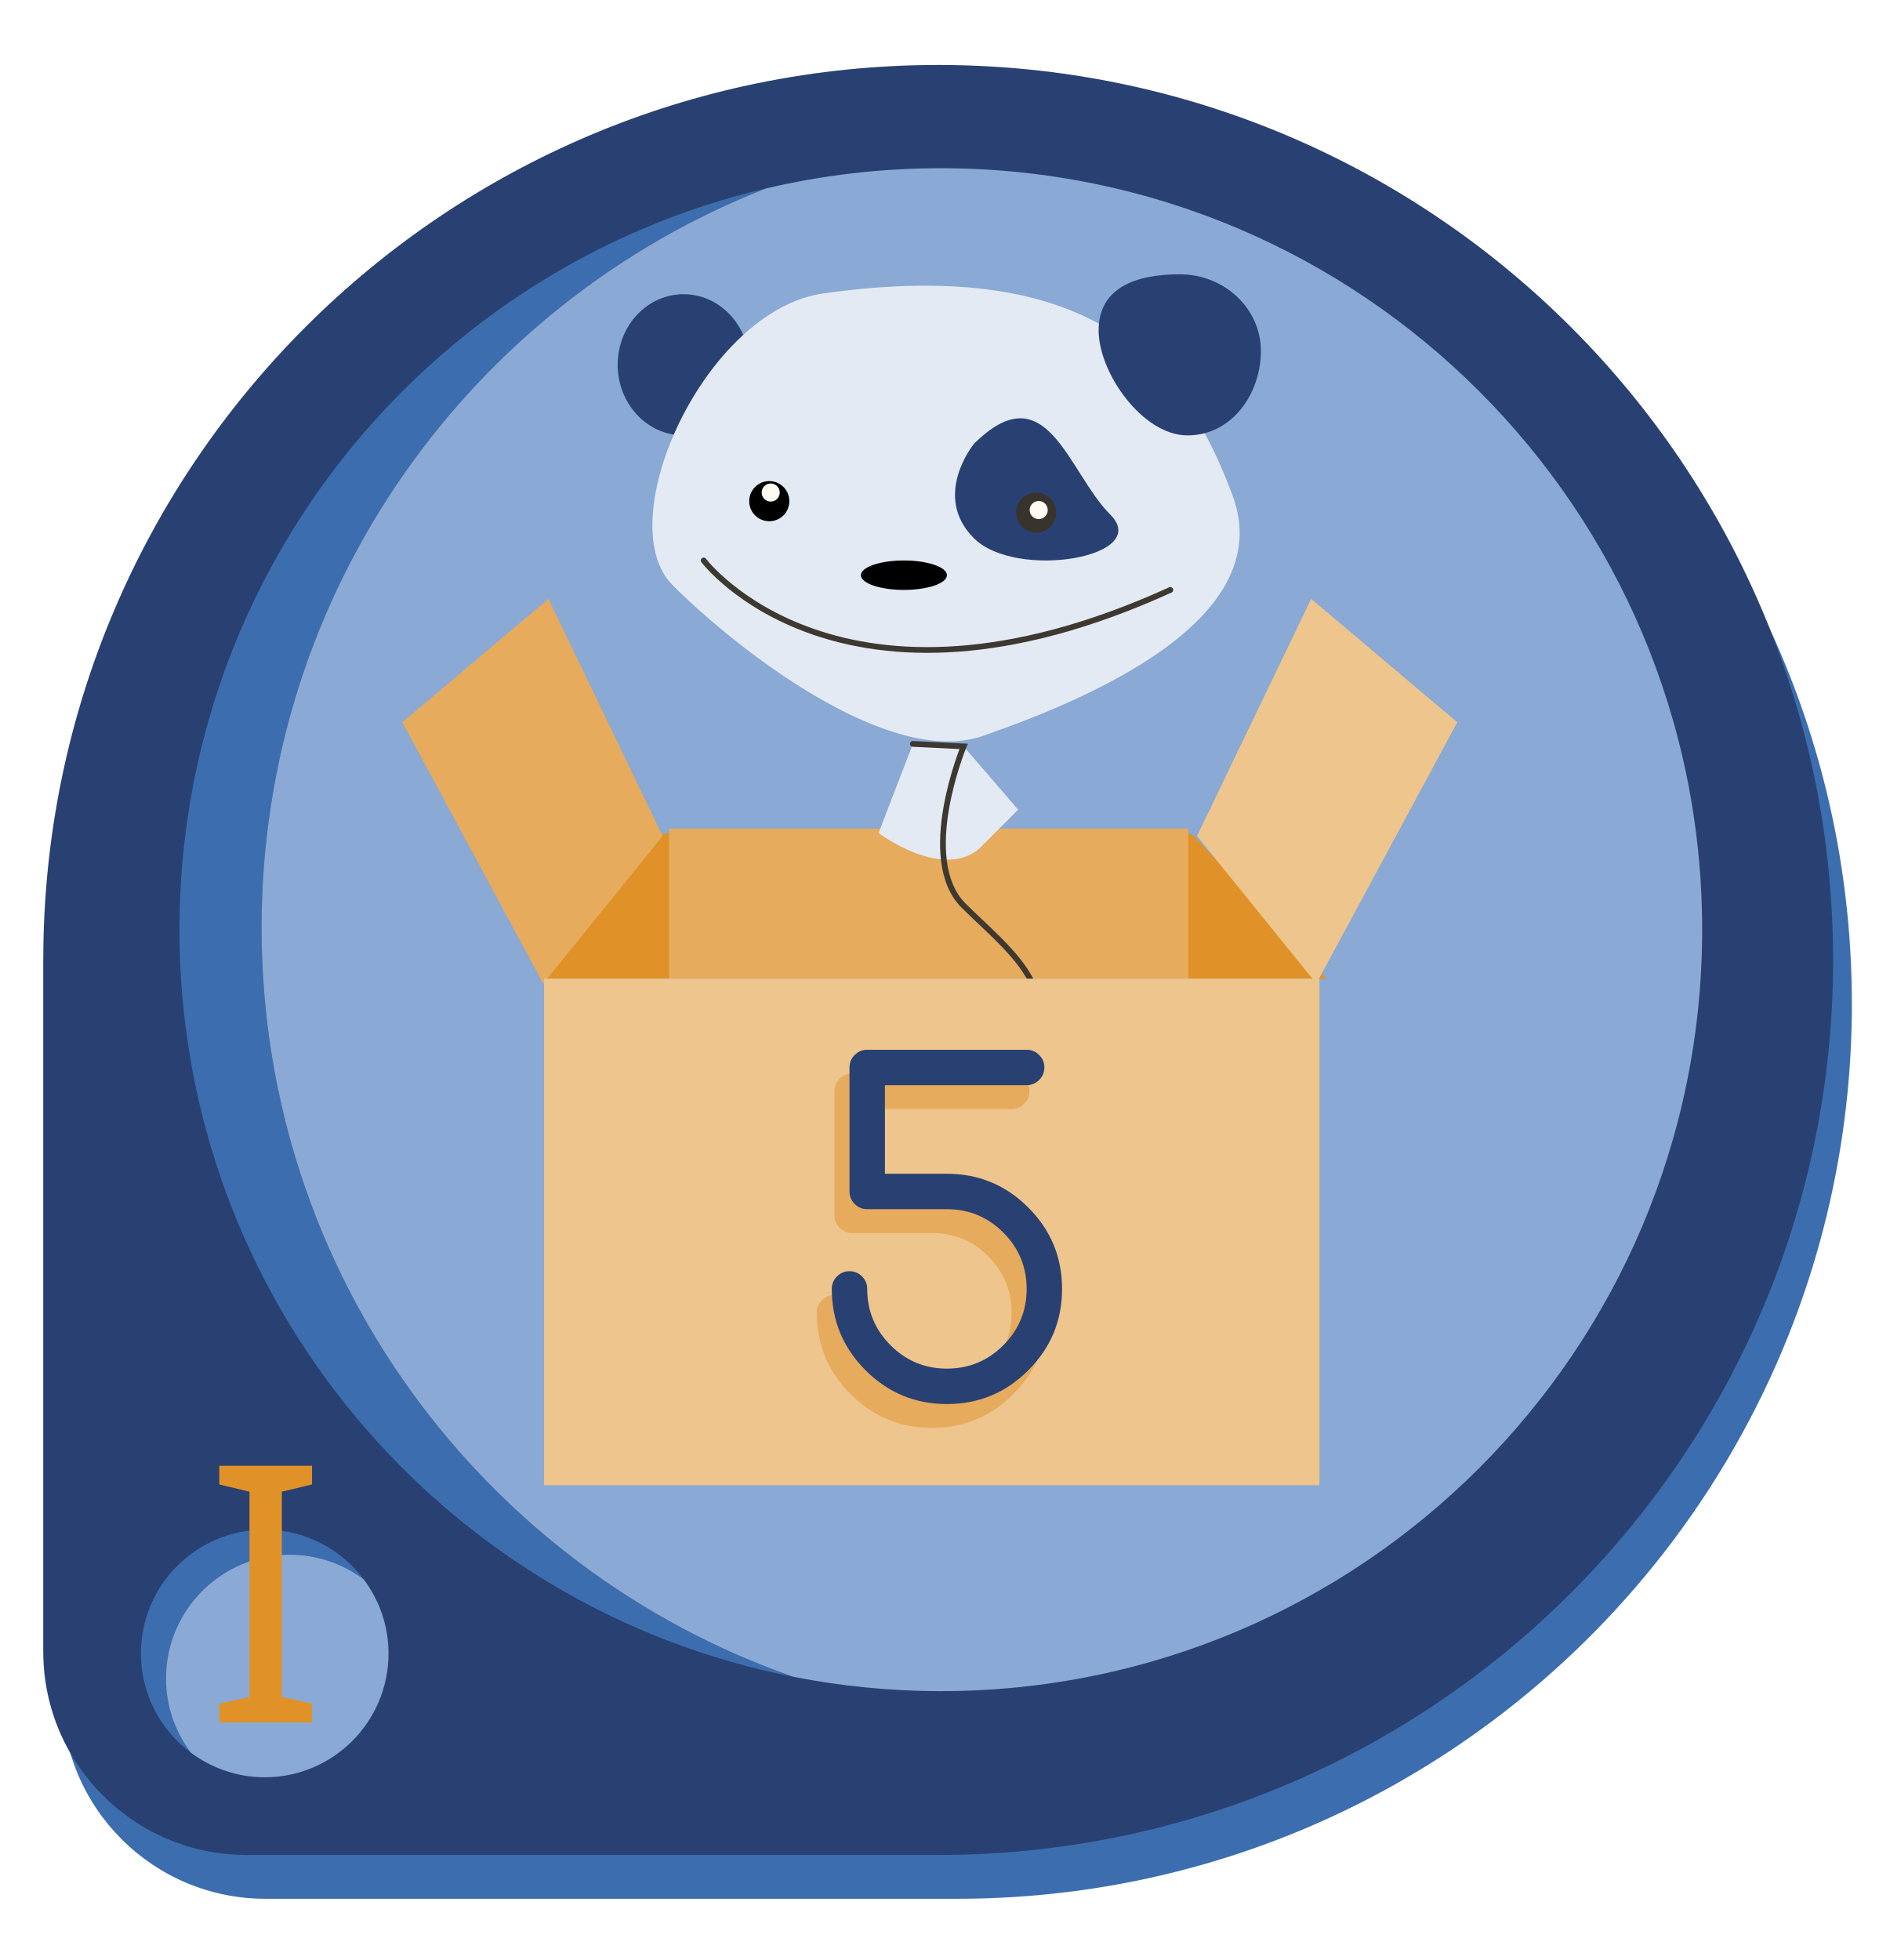
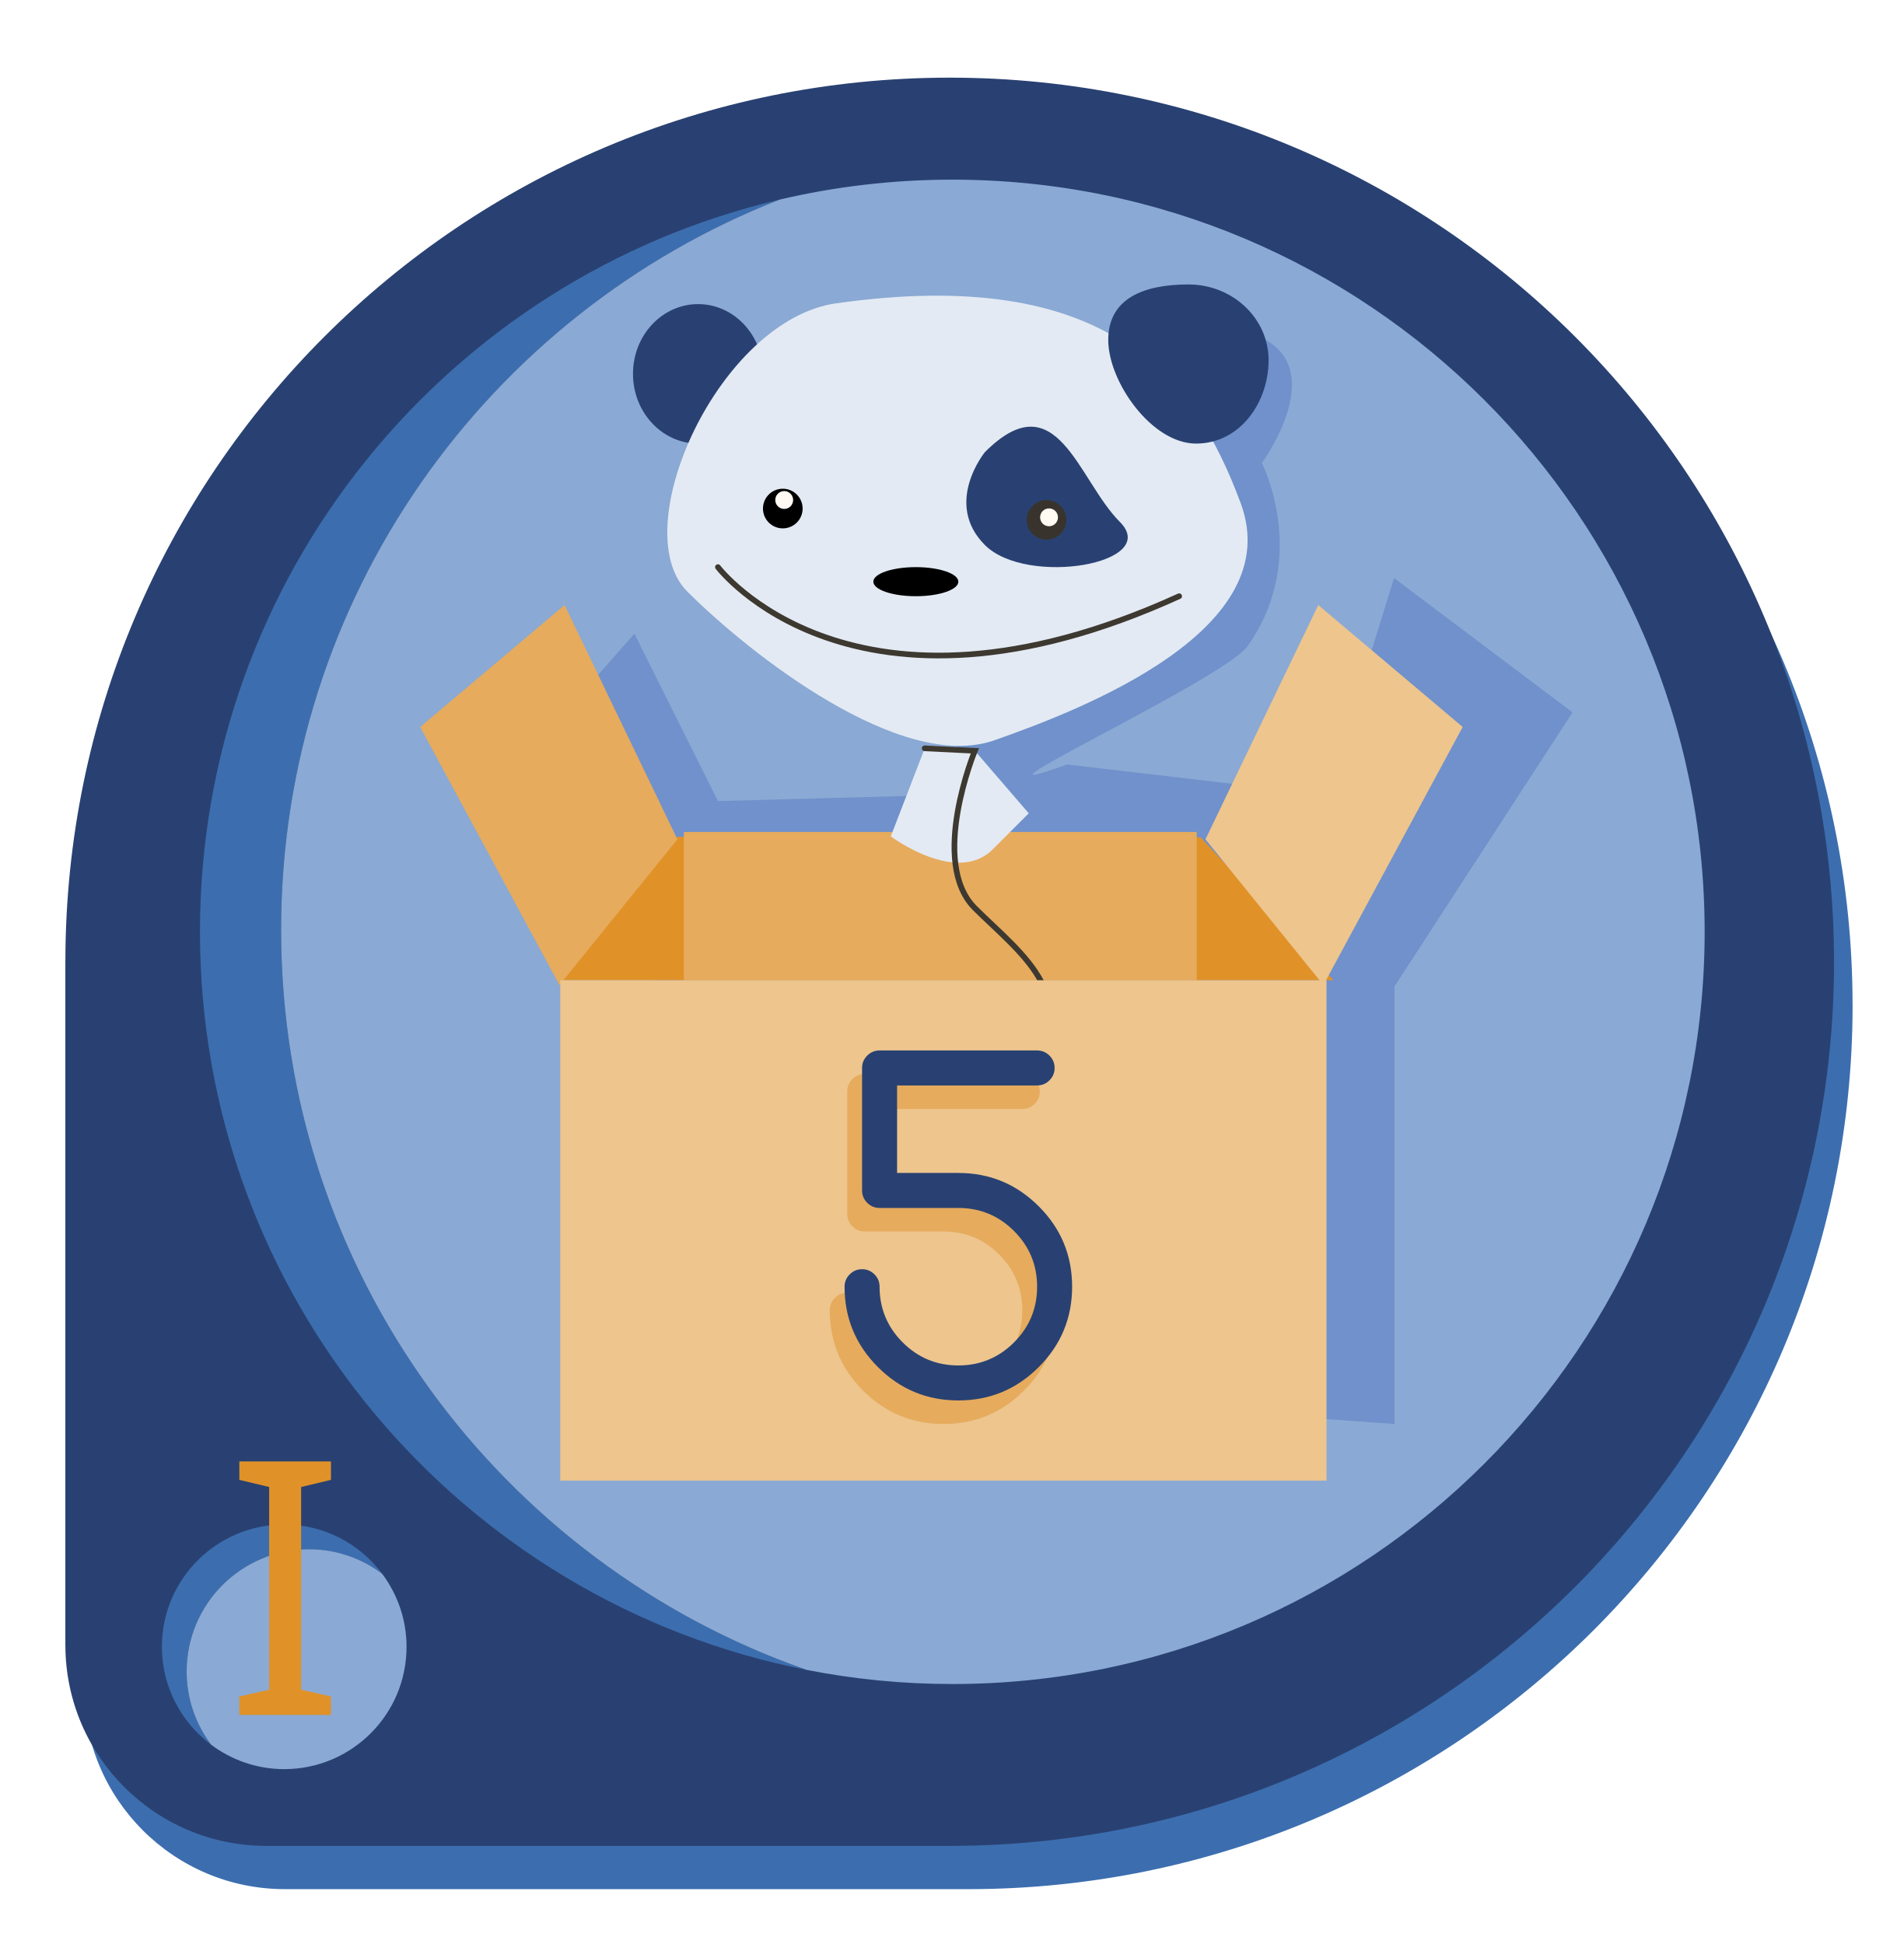
- <svg xmlns="http://www.w3.org/2000/svg" version="1.1" id="Layer_1" x="0px" y="0px" width="302.164px" height="313.394px" viewBox="0 0 302.164 313.394" enable-background="new 0 0 302.164 313.394" xml:space="preserve">
+ <svg xmlns="http://www.w3.org/2000/svg" version="1.1" id="Layer_1" x="0px" y="0px" width="308px" height="314.667px" viewBox="0 0 308 314.667" enable-background="new 0 0 308 314.667" xml:space="preserve">
  <g>
    <g id="g5241_159_">
-       <path id="path35_165_" fill="#3C6EAF" d="M296.137,160.504c0-79.041-64.068-143.116-143.113-143.116    c-78.999,0-143.05,64.022-143.104,143.018L9.914,160.4v110.746l0.005,0.007c0.041,17.936,14.586,32.453,32.533,32.453    c0.051,0,0.102-0.005,0.156-0.005l0.009,0.005h110.466l0,0c79.018-0.033,143.059-64.088,143.059-143.103H296.137z" />
+       <path id="path35_165_" fill="#3C6EAF" d="M299.798,162.686c0-79.041-64.068-143.116-143.113-143.116    c-78.999,0-143.05,64.022-143.104,143.018l-0.005-0.005v110.746l0.005,0.007c0.041,17.936,14.586,32.453,32.533,32.453    c0.051,0,0.102-0.005,0.156-0.005l0.009,0.005h110.466l0,0c79.018-0.033,143.059-64.088,143.059-143.103H299.798z" />
    </g>
    <g id="g5241_158_">
-       <path id="path35_164_" fill="#294172" d="M293.137,153.504c0-79.041-64.068-143.116-143.113-143.116    c-78.999,0-143.05,64.022-143.104,143.018L6.914,153.4v110.746l0.005,0.007c0.041,17.936,14.586,32.453,32.533,32.453    c0.051,0,0.102-0.005,0.156-0.005l0.009,0.005h110.466l0,0c79.018-0.033,143.059-64.088,143.059-143.103H293.137z" />
+       <path id="path35_164_" fill="#294172" d="M296.798,155.686c0-79.041-64.068-143.116-143.113-143.116    c-78.999,0-143.05,64.022-143.104,143.018l-0.005-0.005v110.746l0.005,0.007c0.041,17.936,14.586,32.453,32.533,32.453    c0.051,0,0.102-0.005,0.156-0.005l0.009,0.005h110.466l0,0c79.018-0.033,143.059-64.088,143.059-143.103H296.798z" />
    </g>
    <g>
-       <path fill="#3C6EAF" d="M46.334,248.587c4.444,0,8.532,1.482,11.837,3.956c-3.61-4.821-9.35-7.956-15.837-7.956    c-10.933,0-19.794,8.863-19.794,19.797c0,6.486,3.135,12.227,7.957,15.838c-2.475-3.305-3.957-7.394-3.957-11.838    C26.54,257.45,35.401,248.587,46.334,248.587z" />
-       <path fill="#8AA9D4" d="M62.128,264.384c0-4.446-1.483-8.536-3.957-11.841c-3.305-2.474-7.393-3.956-11.837-3.956    c-10.933,0-19.794,8.863-19.794,19.797c0,4.444,1.482,8.533,3.957,11.838c3.304,2.473,7.393,3.956,11.837,3.956    C53.267,284.178,62.128,275.314,62.128,264.384z" />
+       <path fill="#3C6EAF" d="M49.996,250.769c4.444,0,8.532,1.482,11.837,3.956c-3.61-4.821-9.35-7.956-15.837-7.956    c-10.933,0-19.794,8.863-19.794,19.797c0,6.486,3.135,12.227,7.957,15.838c-2.475-3.305-3.957-7.394-3.957-11.838    C30.202,259.632,39.063,250.769,49.996,250.769z" />
+       <path fill="#8AA9D4" d="M65.79,266.566c0-4.446-1.483-8.536-3.957-11.841c-3.305-2.474-7.393-3.956-11.837-3.956    c-10.933,0-19.794,8.863-19.794,19.797c0,4.444,1.482,8.533,3.957,11.838c3.304,2.473,7.393,3.956,11.837,3.956    C56.928,286.36,65.79,277.497,65.79,266.566z" />
    </g>
    <g>
-       <path fill="#3C6EAF" d="M41.828,148.314c0-53.769,33.451-99.721,80.677-118.189C68.733,42.753,28.701,91.023,28.701,148.651    c0,59.174,42.215,108.482,98.172,119.463C77.356,250.831,41.828,203.726,41.828,148.314z" />
-       <path fill="#8AA9D4" d="M272.2,148.651c0-67.244-54.513-121.753-121.754-121.753c-9.615,0-18.969,1.119-27.941,3.227    C75.279,48.594,41.828,94.546,41.828,148.314c0,55.411,35.528,102.517,85.045,119.8c7.628,1.497,15.507,2.289,23.573,2.289    C217.688,270.403,272.2,215.892,272.2,148.651z" />
+       <path fill="#3C6EAF" d="M45.49,150.497c0-53.769,33.451-99.721,80.677-118.189C72.395,44.935,32.363,93.206,32.363,150.833    c0,59.174,42.215,108.482,98.172,119.463C81.018,253.013,45.49,205.908,45.49,150.497z" />
+       <path fill="#8AA9D4" d="M275.862,150.833c0-67.244-54.513-121.753-121.754-121.753c-9.615,0-18.969,1.119-27.941,3.227    C78.941,50.776,45.49,96.728,45.49,150.497c0,55.411,35.528,102.517,85.045,119.8c7.628,1.497,15.507,2.289,23.573,2.289    C221.349,272.585,275.862,218.074,275.862,150.833z" />
    </g>
-     <text transform="matrix(1 0 0 1 32.7725 275.4033)" fill="#E09228" font-family="'BaskOldFace'" font-size="57.464">I</text>
+     <text transform="matrix(1 0 0 1 36.4341 277.5854)" fill="#E09228" font-family="'BaskOldFace'" font-size="57.464">I</text>
  </g>
+   <path fill-rule="evenodd" clip-rule="evenodd" fill="#7091CB" d="M102.712,221.667l122.955,8.826v-70.826l28.813-44.359  L225.598,93.57l-10.873,35.097l0,0l-42.034-4.922c-21.3,7.704,25.306-13.663,29.209-19.173c10.138-14.311,2.304-29.637,2.304-29.637  s14.99-20.423-7.659-22.014c-19.95-1.401-36.968,20.256-36.968,20.256s-29.596-18.501-29.596-12.024s-17.15,28.972,4.343,34.514  c21.493,5.542,21.019,22.641,21.019,22.641l-2.174,10.359l-36.985,1l-13.518-27.097l-13.835,15.737l20.835,49.265v27.095  L102.712,221.667z" />
  <g>
    <g>
-       <polygon fill="#E09228" points="105.96,133.276 86.873,156.484 212.143,156.484 190.648,133.372   " />
-       <polygon fill="#E6AB5D" points="105.96,133.669 87.703,95.753 64.335,115.489 86.873,157.27   " />
-       <polygon fill="#EDC58D" points="191.417,133.669 209.674,95.753 233.042,115.489 210.503,157.27   " />
-       <rect x="107.005" y="132.484" fill="#E6AB5D" width="83" height="24" />
+       <polygon fill="#E09228" points="109.622,135.458 90.535,158.667 215.804,158.667 194.31,135.554   " />
+       <polygon fill="#E6AB5D" points="109.622,135.851 91.365,97.935 67.997,117.671 90.535,159.452   " />
+       <polygon fill="#EDC58D" points="195.079,135.851 213.335,97.935 236.704,117.671 214.165,159.452   " />
+       <rect x="110.667" y="134.667" fill="#E6AB5D" width="83" height="24" />
    </g>
-     <ellipse fill="#294172" cx="109.31" cy="58.33" rx="10.536" ry="11.288" />
-     <path fill="#E3EAF3" d="M131.663,46.914c-18.953,2.677-34.256,36.497-24.097,46.657c10.159,10.159,34.617,29.349,49.668,24.082   c15.05-5.268,47.409-18.062,39.886-38.379C189.593,58.954,175.685,40.695,131.663,46.914z" />
-     <path fill="#294172" d="M201.634,56.125c0,6.774-4.58,13.493-11.746,13.493s-14.203-10.003-14.203-16.776s5.811-8.981,12.975-8.981   C195.824,43.86,201.634,49.352,201.634,56.125z" />
-     <path fill="#294172" d="M155.729,70.995c0,0-6.774,8.278,0,15.051c6.772,6.773,28.596,3.011,21.822-3.762   C170.78,75.51,167.394,59.331,155.729,70.995z" />
-     <ellipse cx="144.547" cy="91.971" rx="6.879" ry="2.353" />
-     <path fill="none" stroke="#3D3930" stroke-width="0.918" stroke-linecap="round" stroke-miterlimit="10" d="M112.522,89.617   c0,0,21.784,28.787,74.638,4.707" />
-     <circle cx="123.017" cy="80.134" r="3.209" />
-     <circle fill="#38342D" cx="165.695" cy="81.969" r="3.209" />
-     <circle fill="#FFFBF2" cx="123.245" cy="78.753" r="1.447" />
-     <circle fill="#FFFBF2" cx="166.102" cy="81.556" r="1.445" />
-     <path fill="#E3EAF3" d="M145.982,118.946l-5.489,14.253c0,0,10.638,7.961,16.484,2.115c5.846-5.846,5.846-5.846,5.846-5.846   l-8.725-10.123L145.982,118.946z" />
-     <path fill="none" stroke="#3D3930" stroke-width="0.918" stroke-linecap="round" stroke-miterlimit="10" d="M145.982,118.946   l8.116,0.399c0,0-7.447,18.016,0,25.464c7.449,7.448,19.056,15.251,6.788,27.896c-12.269,12.646-2.038,24.892,1.6,28.528" />
-     <rect x="87.005" y="156.484" fill="#EDC58D" width="124" height="81" />
+     <ellipse fill="#294172" cx="112.972" cy="60.512" rx="10.536" ry="11.288" />
+     <path fill="#E3EAF3" d="M135.325,49.096c-18.953,2.677-34.256,36.497-24.097,46.657c10.159,10.159,34.617,29.349,49.668,24.082   c15.05-5.268,47.409-18.062,39.886-38.379C193.254,61.136,179.346,42.877,135.325,49.096z" />
+     <path fill="#294172" d="M205.295,58.308c0,6.774-4.58,13.493-11.746,13.493s-14.203-10.003-14.203-16.776s5.811-8.981,12.975-8.981   C199.486,46.042,205.295,51.534,205.295,58.308z" />
+     <path fill="#294172" d="M159.391,73.177c0,0-6.774,8.278,0,15.05c6.772,6.773,28.596,3.011,21.822-3.762   C174.442,77.692,171.055,61.513,159.391,73.177z" />
+     <ellipse cx="148.209" cy="94.153" rx="6.879" ry="2.354" />
+     <path fill="none" stroke="#3D3930" stroke-width="0.918" stroke-linecap="round" stroke-miterlimit="10" d="M116.184,91.799   c0,0,21.784,28.787,74.638,4.707" />
+     <circle cx="126.679" cy="82.316" r="3.209" />
+     <circle fill="#38342D" cx="169.357" cy="84.152" r="3.209" />
+     <circle fill="#FFFBF2" cx="126.907" cy="80.935" r="1.447" />
+     <circle fill="#FFFBF2" cx="169.764" cy="83.738" r="1.445" />
+     <path fill="#E3EAF3" d="M149.644,121.128l-5.489,14.253c0,0,10.638,7.961,16.484,2.115c5.846-5.846,5.846-5.846,5.846-5.846   l-8.725-10.123L149.644,121.128z" />
+     <path fill="none" stroke="#3D3930" stroke-width="0.918" stroke-linecap="round" stroke-miterlimit="10" d="M149.644,121.128   l8.116,0.399c0,0-7.447,18.016,0,25.464c7.449,7.448,19.056,15.251,6.788,27.896c-12.269,12.646-2.038,24.892,1.6,28.528" />
+     <rect x="90.667" y="158.667" fill="#EDC58D" width="124" height="81" />
    <g>
-       <path fill="#E6AB5D" d="M161.774,171.659c0.779,0,1.446,0.278,2,0.832c0.555,0.556,0.832,1.222,0.832,2.001    c0,0.778-0.277,1.445-0.832,2c-0.554,0.555-1.221,0.832-2,0.832h-22.66v14.163h9.913c5.075,0,9.413,1.8,13.013,5.399    c3.599,3.601,5.399,7.938,5.399,13.012c0,5.076-1.801,9.412-5.399,13.012c-3.6,3.602-7.938,5.4-13.013,5.4    s-9.412-1.799-13.012-5.4c-3.6-3.6-5.399-7.936-5.399-13.012c0-0.779,0.277-1.445,0.832-2s1.222-0.832,2-0.832    c0.779,0,1.446,0.277,2.001,0.832s0.832,1.221,0.832,2c0,3.518,1.245,6.521,3.735,9.012c2.491,2.49,5.494,3.734,9.011,3.734    c3.518,0,6.521-1.244,9.012-3.734c2.49-2.49,3.735-5.494,3.735-9.012c0-3.516-1.245-6.521-3.735-9.012    c-2.491-2.488-5.494-3.734-9.012-3.734h-12.746c-0.779,0-1.445-0.277-2-0.832s-0.833-1.222-0.833-2v-19.828    c0-0.779,0.278-1.445,0.833-2.001c0.555-0.554,1.221-0.832,2-0.832H161.774z" />
+       <path fill="#E6AB5D" d="M165.436,173.841c0.779,0,1.446,0.278,2,0.832c0.555,0.556,0.832,1.222,0.832,2.001    c0,0.778-0.277,1.445-0.832,2c-0.554,0.555-1.221,0.832-2,0.832h-22.66v14.163h9.913c5.075,0,9.413,1.8,13.013,5.399    c3.599,3.601,5.399,7.938,5.399,13.012c0,5.076-1.801,9.413-5.399,13.012c-3.6,3.602-7.938,5.4-13.013,5.4    s-9.412-1.799-13.012-5.4c-3.6-3.599-5.399-7.936-5.399-13.012c0-0.778,0.277-1.445,0.832-2s1.222-0.832,2-0.832    c0.779,0,1.446,0.277,2.001,0.832s0.832,1.222,0.832,2c0,3.518,1.245,6.521,3.735,9.012c2.491,2.49,5.494,3.734,9.011,3.734    c3.518,0,6.521-1.244,9.012-3.734c2.49-2.49,3.735-5.494,3.735-9.012c0-3.516-1.245-6.521-3.735-9.012    c-2.491-2.488-5.494-3.734-9.012-3.734h-12.746c-0.779,0-1.445-0.277-2-0.832s-0.833-1.222-0.833-2v-19.828    c0-0.779,0.278-1.445,0.833-2.001c0.555-0.554,1.221-0.832,2-0.832H165.436z" />
    </g>
    <g>
-       <path fill="#294172" d="M164.173,167.851c0.779,0,1.446,0.278,2,0.832c0.555,0.556,0.832,1.222,0.832,2.001    c0,0.778-0.277,1.445-0.832,2c-0.554,0.555-1.221,0.832-2,0.832h-22.66v14.163h9.913c5.075,0,9.413,1.8,13.013,5.399    c3.599,3.601,5.399,7.938,5.399,13.012c0,5.076-1.801,9.412-5.399,13.012c-3.6,3.602-7.938,5.4-13.013,5.4    s-9.412-1.799-13.012-5.4c-3.6-3.6-5.399-7.936-5.399-13.012c0-0.779,0.277-1.445,0.832-2s1.222-0.832,2-0.832    c0.779,0,1.446,0.277,2.001,0.832s0.832,1.221,0.832,2c0,3.518,1.245,6.521,3.735,9.012c2.491,2.49,5.494,3.734,9.011,3.734    c3.518,0,6.521-1.244,9.012-3.734c2.49-2.49,3.735-5.494,3.735-9.012c0-3.516-1.245-6.521-3.735-9.012    c-2.491-2.488-5.494-3.734-9.012-3.734H138.68c-0.779,0-1.445-0.277-2-0.832s-0.833-1.222-0.833-2v-19.828    c0-0.779,0.278-1.445,0.833-2.001c0.555-0.554,1.221-0.832,2-0.832H164.173z" />
+       <path fill="#294172" d="M167.834,170.033c0.779,0,1.446,0.277,2,0.832c0.555,0.556,0.832,1.222,0.832,2.001    c0,0.778-0.277,1.445-0.832,2c-0.554,0.555-1.221,0.832-2,0.832h-22.66v14.163h9.913c5.075,0,9.413,1.8,13.013,5.399    c3.599,3.601,5.399,7.938,5.399,13.012c0,5.076-1.801,9.413-5.399,13.012c-3.6,3.602-7.938,5.4-13.013,5.4    s-9.412-1.799-13.012-5.4c-3.6-3.599-5.399-7.936-5.399-13.012c0-0.778,0.277-1.445,0.832-2s1.222-0.832,2-0.832    c0.779,0,1.446,0.277,2.001,0.832s0.832,1.222,0.832,2c0,3.518,1.245,6.521,3.735,9.012c2.491,2.49,5.494,3.735,9.011,3.735    c3.518,0,6.521-1.245,9.012-3.735c2.49-2.49,3.735-5.494,3.735-9.012c0-3.516-1.245-6.521-3.735-9.012    c-2.491-2.489-5.494-3.734-9.012-3.734h-12.746c-0.779,0-1.445-0.277-2-0.832s-0.833-1.222-0.833-2v-19.828    c0-0.779,0.278-1.445,0.833-2.001c0.555-0.555,1.221-0.832,2-0.832H167.834z" />
    </g>
  </g>
</svg>
